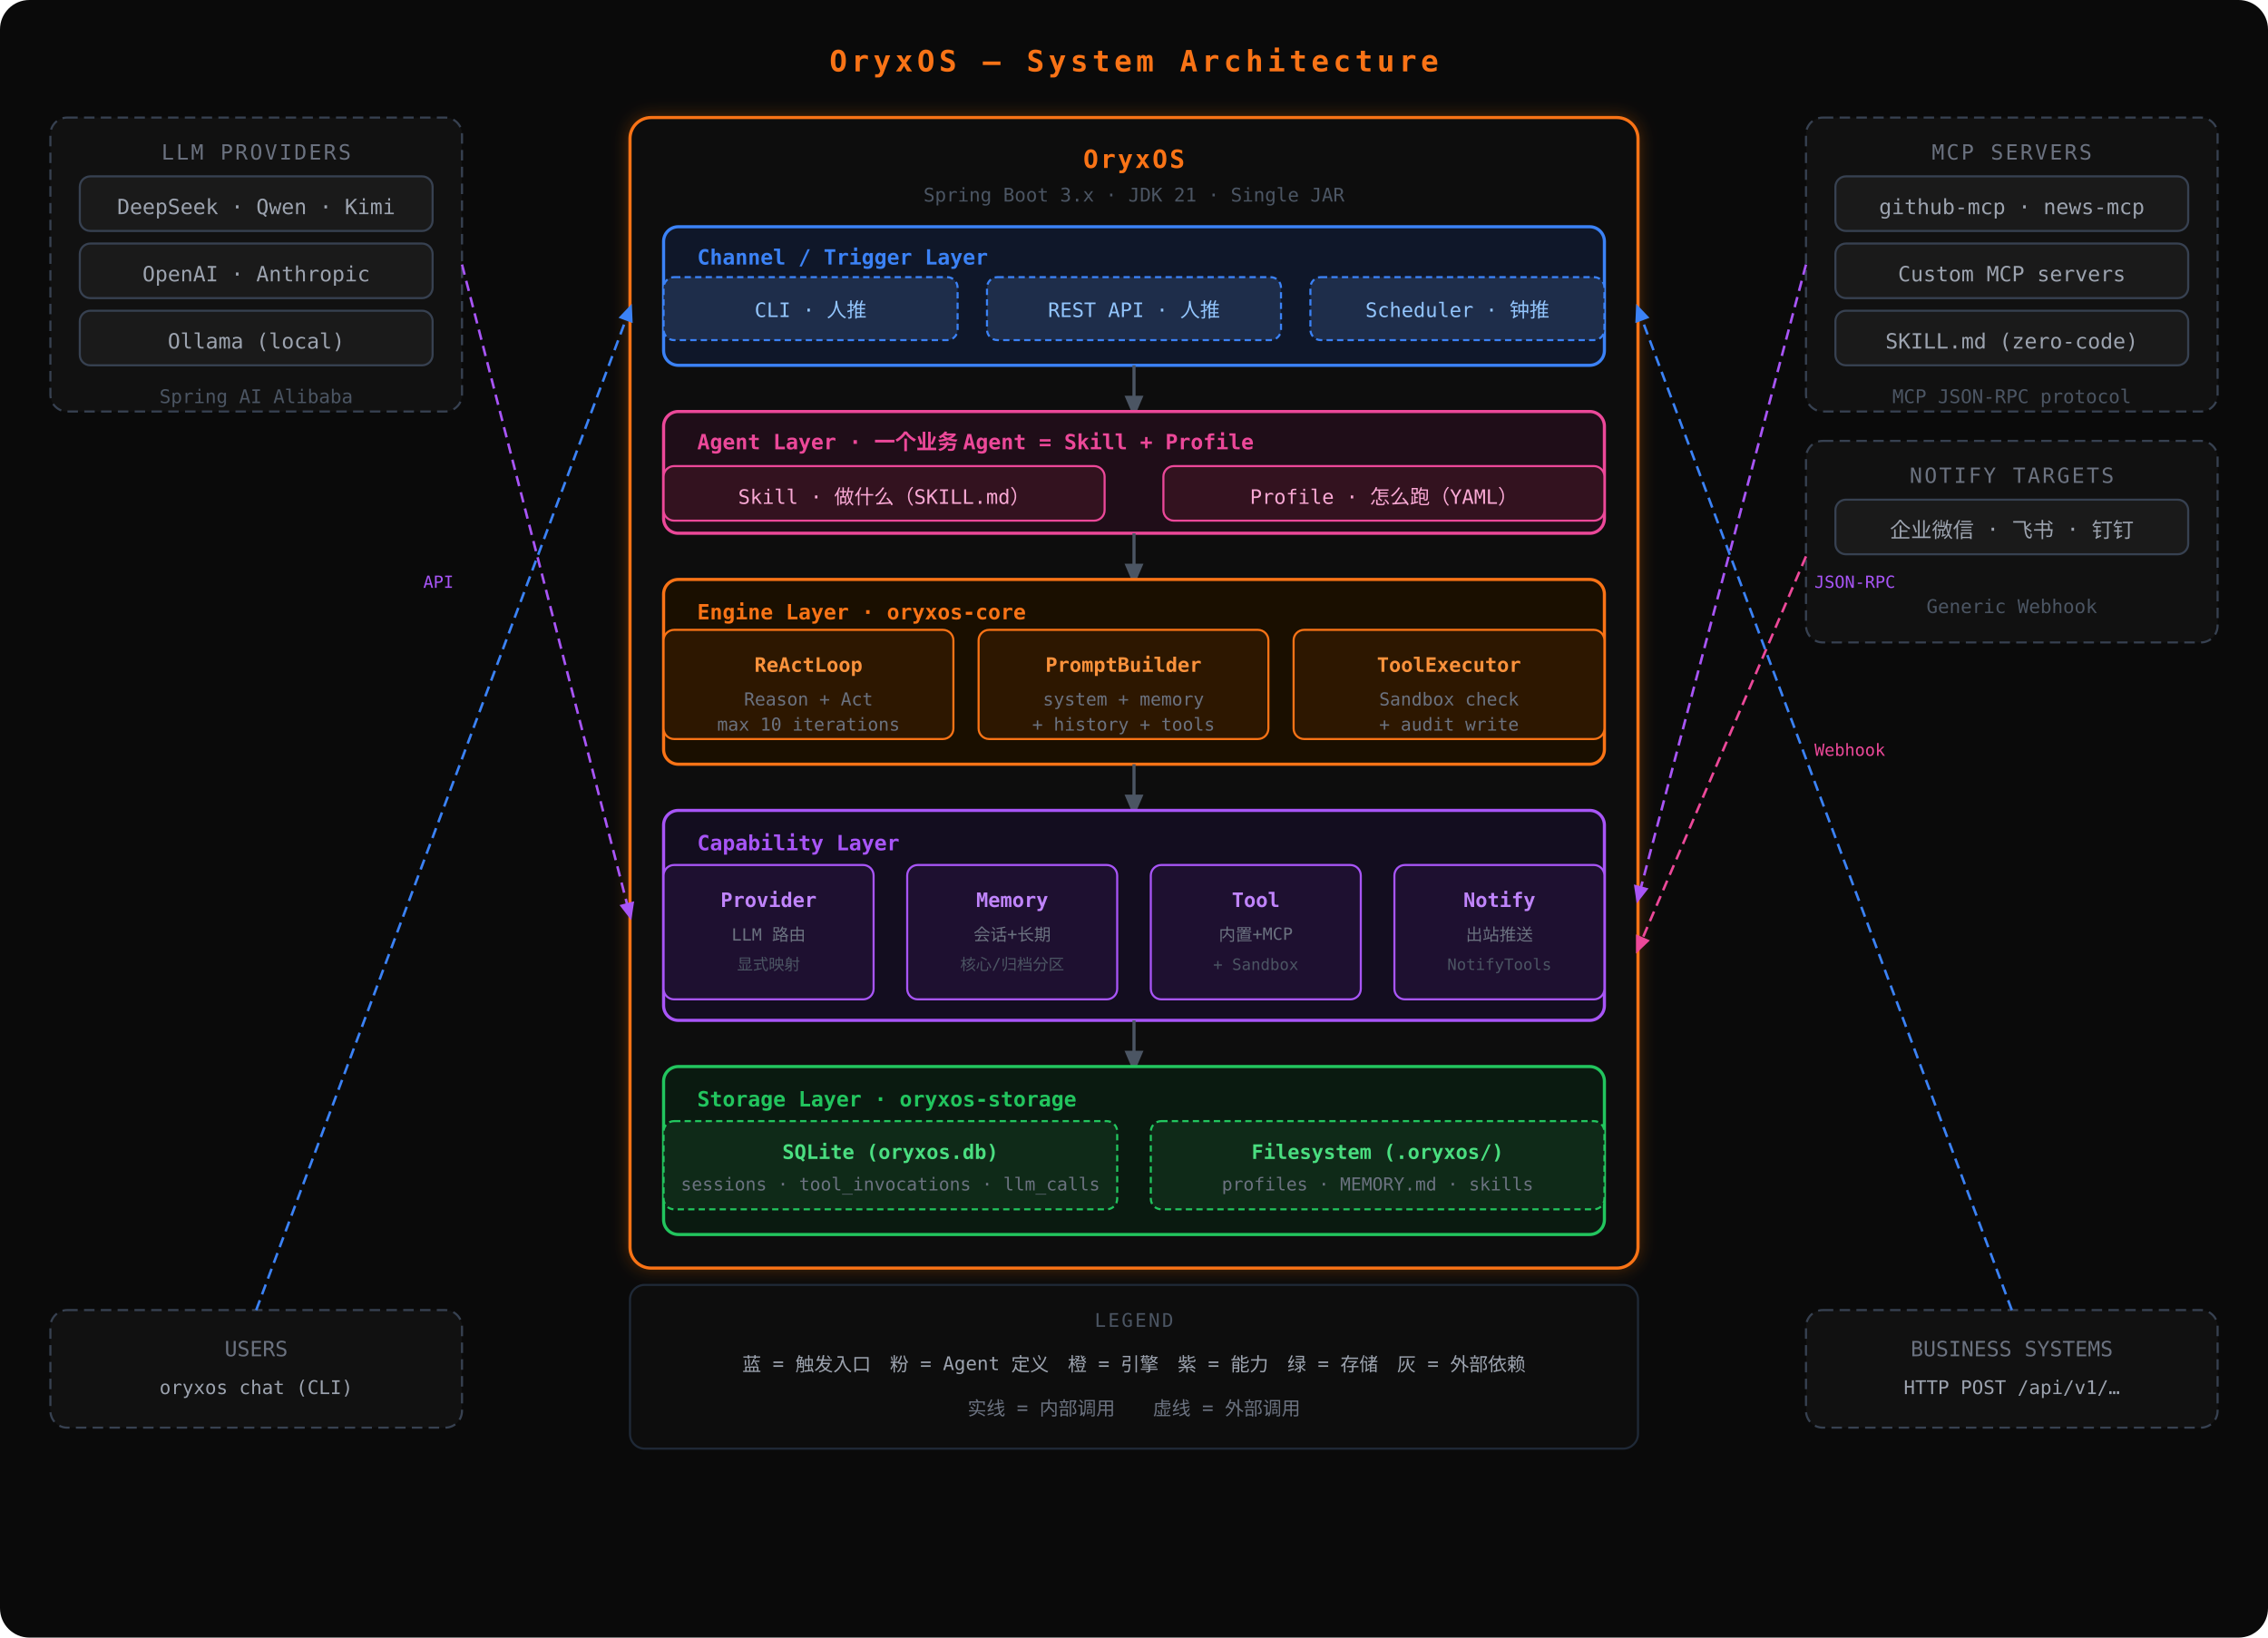
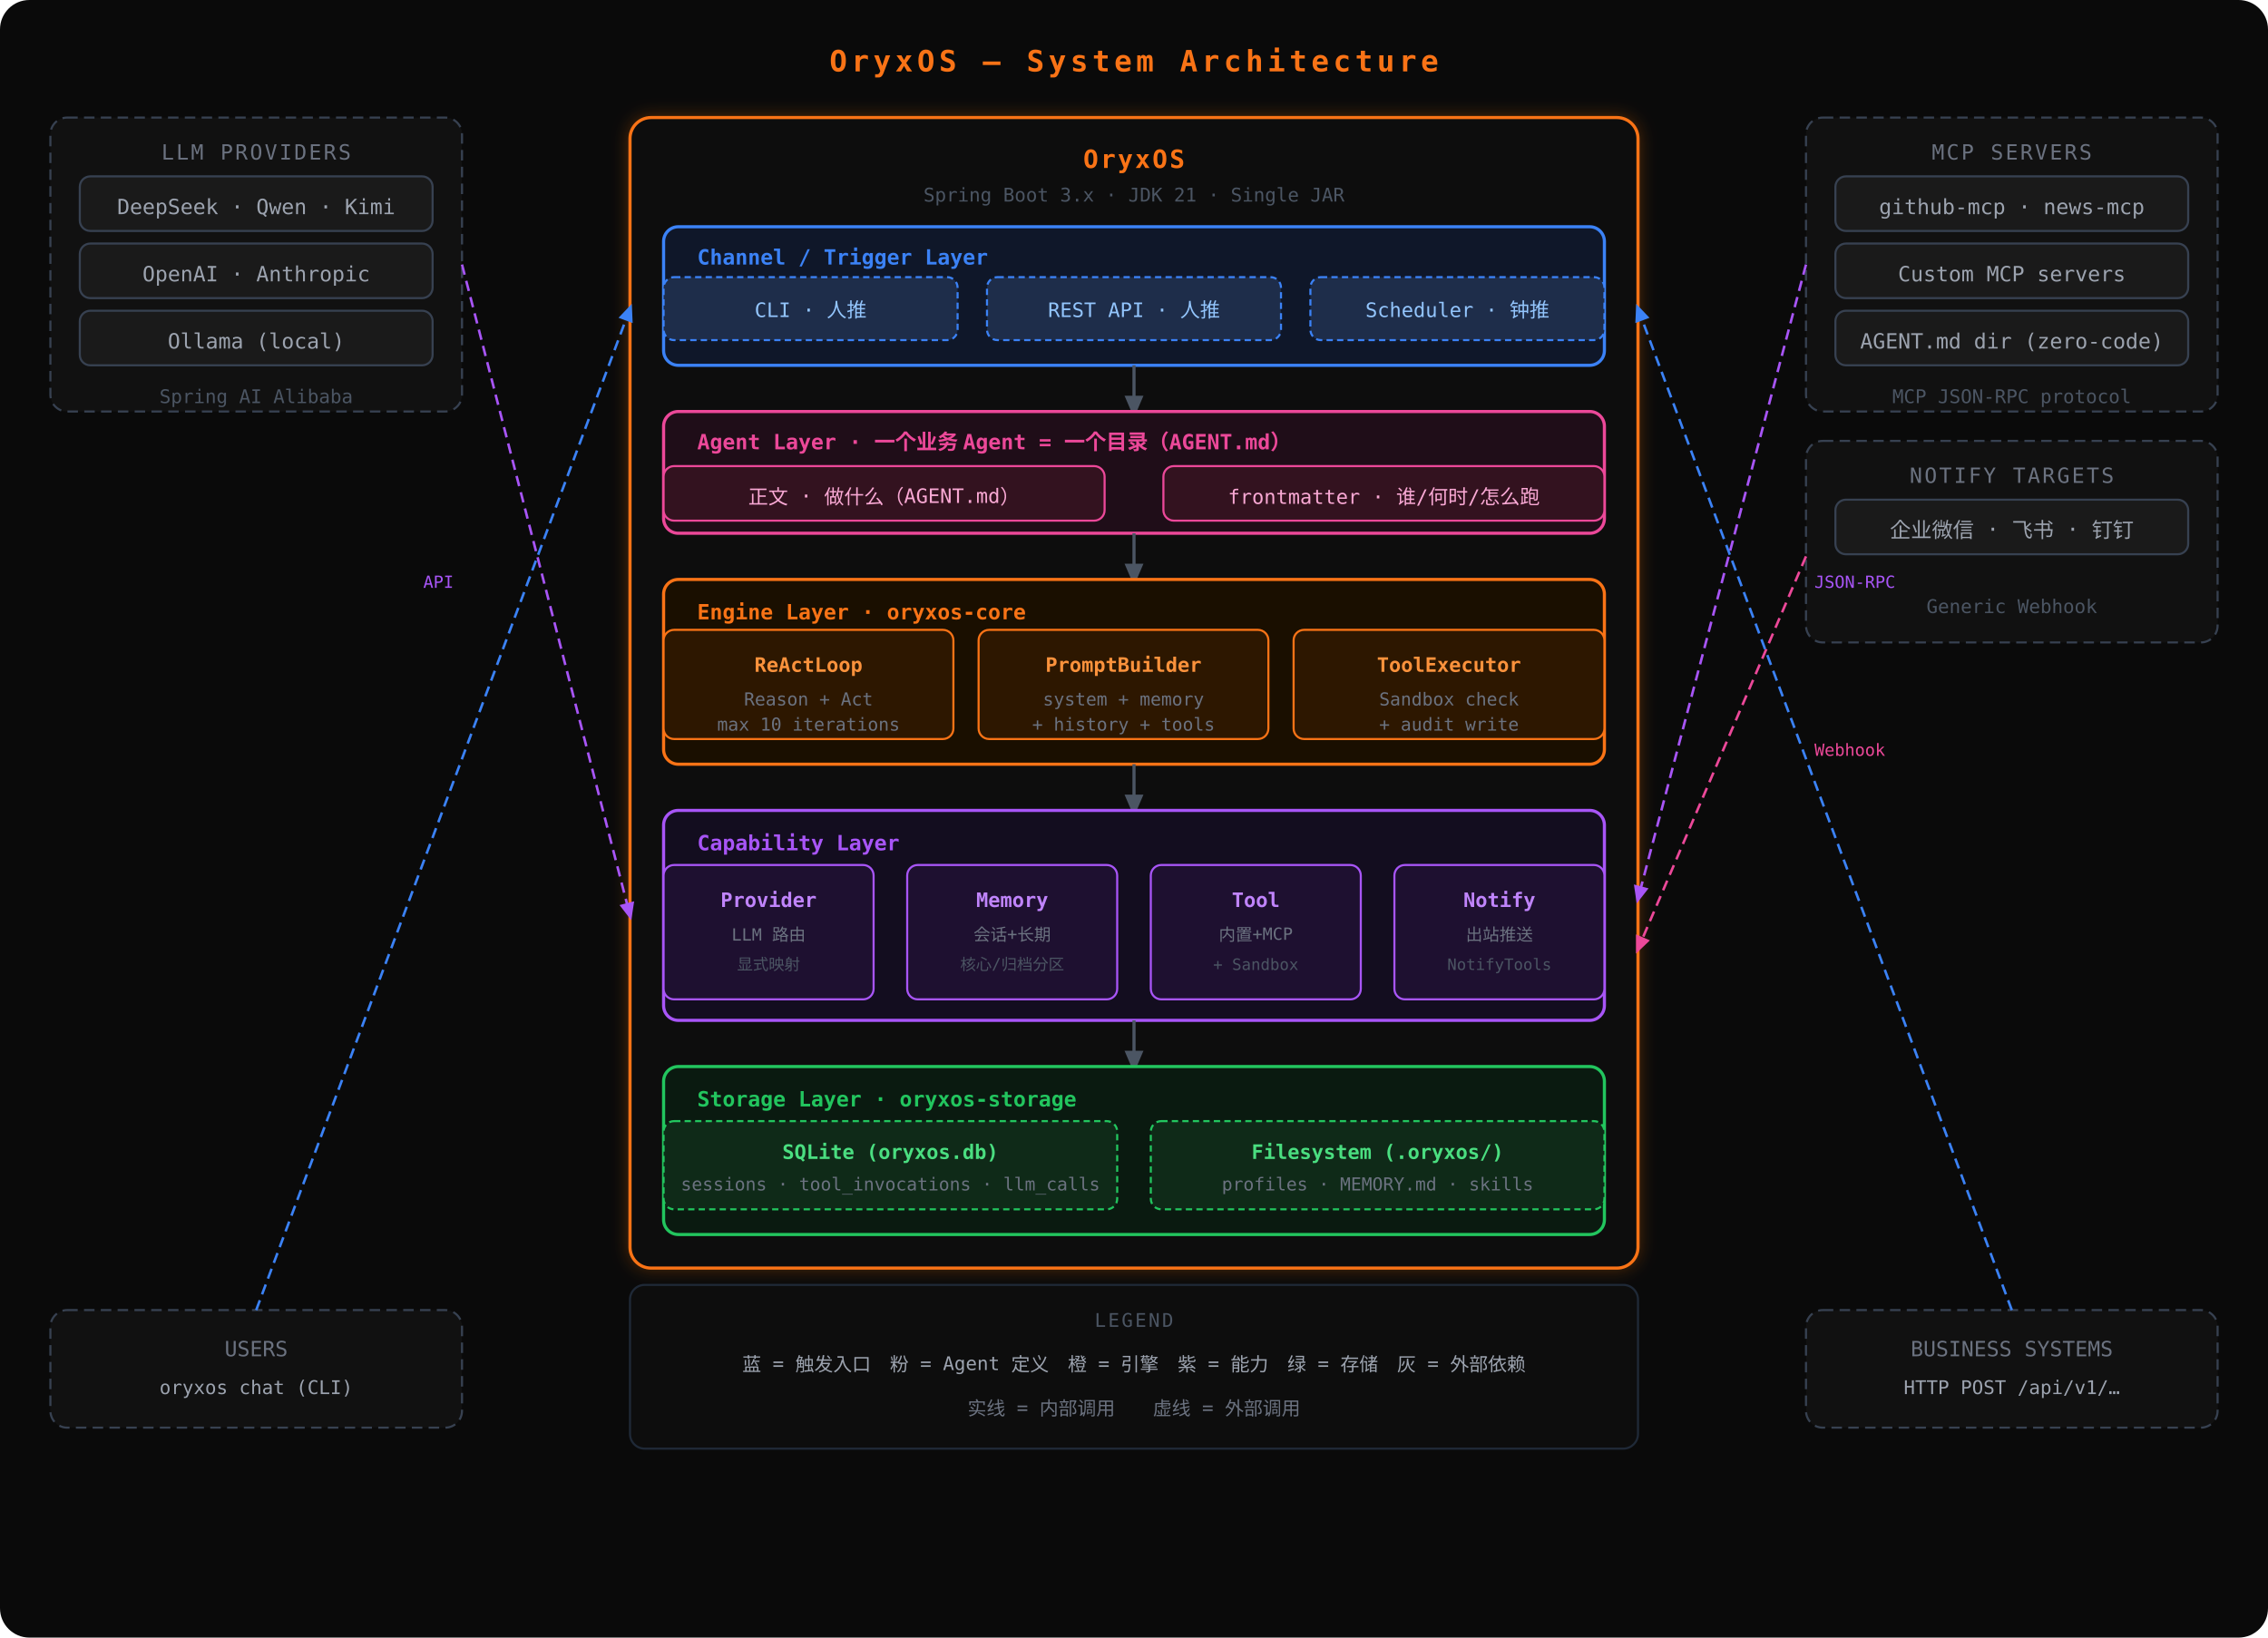
<svg xmlns="http://www.w3.org/2000/svg" viewBox="0 0 1080 780" width="1080" height="780">
  <defs>
    <filter id="shadow">
      <feDropShadow dx="0" dy="2" stdDeviation="3" flood-color="rgba(0,0,0,0.3)" />
    </filter>
    <filter id="glow">
      <feDropShadow dx="0" dy="0" stdDeviation="4" flood-color="rgba(249,115,22,0.3)" />
    </filter>
    <marker id="arr-gray" markerWidth="7" markerHeight="7" refX="5" refY="3" orient="auto">
      <path d="M0,0 L0,6 L7,3 Z" fill="#4b5563" />
    </marker>
    <marker id="arr-orange" markerWidth="7" markerHeight="7" refX="5" refY="3" orient="auto">
      <path d="M0,0 L0,6 L7,3 Z" fill="#f97316" />
    </marker>
    <marker id="arr-blue" markerWidth="7" markerHeight="7" refX="5" refY="3" orient="auto">
      <path d="M0,0 L0,6 L7,3 Z" fill="#3b82f6" />
    </marker>
    <marker id="arr-purple" markerWidth="7" markerHeight="7" refX="5" refY="3" orient="auto">
      <path d="M0,0 L0,6 L7,3 Z" fill="#a855f7" />
    </marker>
    <marker id="arr-pink" markerWidth="7" markerHeight="7" refX="5" refY="3" orient="auto">
      <path d="M0,0 L0,6 L7,3 Z" fill="#ec4899" />
    </marker>
  </defs>
  <rect width="1080" height="780" fill="#0a0a0a" rx="14" />
  <text x="540" y="34" font-family="'SF Mono','Fira Code',monospace" font-size="14" fill="#f97316" text-anchor="middle" letter-spacing="2" font-weight="bold">OryxOS — System Architecture</text>
  <rect x="24" y="56" width="196" height="140" rx="8" fill="#111" stroke="#374151" stroke-width="1" stroke-dasharray="5,3" />
  <text x="122" y="76" font-family="'SF Mono','Fira Code',monospace" font-size="10" fill="#6b7280" text-anchor="middle" letter-spacing="1">LLM PROVIDERS</text>
  <rect x="38" y="84" width="168" height="26" rx="5" fill="#1a1a1a" stroke="#374151" stroke-width="1" />
  <text x="122" y="102" font-family="'SF Mono','Fira Code',monospace" font-size="10" fill="#9ca3af" text-anchor="middle">DeepSeek · Qwen · Kimi</text>
  <rect x="38" y="116" width="168" height="26" rx="5" fill="#1a1a1a" stroke="#374151" stroke-width="1" />
  <text x="122" y="134" font-family="'SF Mono','Fira Code',monospace" font-size="10" fill="#9ca3af" text-anchor="middle">OpenAI · Anthropic</text>
  <rect x="38" y="148" width="168" height="26" rx="5" fill="#1a1a1a" stroke="#374151" stroke-width="1" />
  <text x="122" y="166" font-family="'SF Mono','Fira Code',monospace" font-size="10" fill="#9ca3af" text-anchor="middle">Ollama (local)</text>
  <text x="122" y="192" font-family="'SF Mono','Fira Code',monospace" font-size="9" fill="#4b5563" text-anchor="middle">Spring AI Alibaba</text>
  <rect x="860" y="56" width="196" height="140" rx="8" fill="#111" stroke="#374151" stroke-width="1" stroke-dasharray="5,3" />
  <text x="958" y="76" font-family="'SF Mono','Fira Code',monospace" font-size="10" fill="#6b7280" text-anchor="middle" letter-spacing="1">MCP SERVERS</text>
  <rect x="874" y="84" width="168" height="26" rx="5" fill="#1a1a1a" stroke="#374151" stroke-width="1" />
  <text x="958" y="102" font-family="'SF Mono','Fira Code',monospace" font-size="10" fill="#9ca3af" text-anchor="middle">github-mcp · news-mcp</text>
  <rect x="874" y="116" width="168" height="26" rx="5" fill="#1a1a1a" stroke="#374151" stroke-width="1" />
  <text x="958" y="134" font-family="'SF Mono','Fira Code',monospace" font-size="10" fill="#9ca3af" text-anchor="middle">Custom MCP servers</text>
  <rect x="874" y="148" width="168" height="26" rx="5" fill="#1a1a1a" stroke="#374151" stroke-width="1" />
-   <text x="958" y="166" font-family="'SF Mono','Fira Code',monospace" font-size="10" fill="#9ca3af" text-anchor="middle">SKILL.md (zero-code)</text>
+   <text x="958" y="166" font-family="'SF Mono','Fira Code',monospace" font-size="10" fill="#9ca3af" text-anchor="middle">AGENT.md dir (zero-code)</text>
  <text x="958" y="192" font-family="'SF Mono','Fira Code',monospace" font-size="9" fill="#4b5563" text-anchor="middle">MCP JSON-RPC protocol</text>
  <rect x="860" y="210" width="196" height="96" rx="8" fill="#111" stroke="#374151" stroke-width="1" stroke-dasharray="5,3" />
  <text x="958" y="230" font-family="'SF Mono','Fira Code',monospace" font-size="10" fill="#6b7280" text-anchor="middle" letter-spacing="1">NOTIFY TARGETS</text>
  <rect x="874" y="238" width="168" height="26" rx="5" fill="#1a1a1a" stroke="#374151" stroke-width="1" />
  <text x="958" y="256" font-family="'SF Mono','Fira Code',monospace" font-size="10" fill="#9ca3af" text-anchor="middle">企业微信 · 飞书 · 钉钉</text>
  <text x="958" y="292" font-family="'SF Mono','Fira Code',monospace" font-size="9" fill="#4b5563" text-anchor="middle">Generic Webhook</text>
  <rect x="300" y="56" width="480" height="548" rx="10" fill="#0d0d0d" stroke="#f97316" stroke-width="1.5" filter="url(#glow)" />
  <text x="540" y="80" font-family="'SF Mono','Fira Code',monospace" font-size="12" fill="#f97316" text-anchor="middle" font-weight="bold" letter-spacing="1">OryxOS</text>
  <text x="540" y="96" font-family="'SF Mono','Fira Code',monospace" font-size="9" fill="#4b5563" text-anchor="middle">Spring Boot 3.x · JDK 21 · Single JAR</text>
  <rect x="316" y="108" width="448" height="66" rx="7" fill="#0f1729" stroke="#3b82f6" stroke-width="1.5" />
  <text x="332" y="126" font-family="'SF Mono','Fira Code',monospace" font-size="10" fill="#3b82f6" font-weight="bold">Channel / Trigger Layer</text>
  <rect x="316" y="132" width="140" height="30" rx="5" fill="#1e2d4a" stroke="#3b82f6" stroke-width="1" stroke-dasharray="3,2" />
  <text x="386" y="151" font-family="'SF Mono','Fira Code',monospace" font-size="9.5" fill="#93c5fd" text-anchor="middle">CLI · 人推</text>
  <rect x="470" y="132" width="140" height="30" rx="5" fill="#1e2d4a" stroke="#3b82f6" stroke-width="1" stroke-dasharray="3,2" />
  <text x="540" y="151" font-family="'SF Mono','Fira Code',monospace" font-size="9.5" fill="#93c5fd" text-anchor="middle">REST API · 人推</text>
  <rect x="624" y="132" width="140" height="30" rx="5" fill="#1e2d4a" stroke="#3b82f6" stroke-width="1" stroke-dasharray="3,2" />
  <text x="694" y="151" font-family="'SF Mono','Fira Code',monospace" font-size="9.5" fill="#93c5fd" text-anchor="middle">Scheduler · 钟推</text>
  <line x1="540" y1="174" x2="540" y2="196" stroke="#4b5563" stroke-width="1.5" marker-end="url(#arr-gray)" />
  <rect x="316" y="196" width="448" height="58" rx="7" fill="#1f0d18" stroke="#ec4899" stroke-width="1.5" />
-   <text x="332" y="214" font-family="'SF Mono','Fira Code',monospace" font-size="10" fill="#ec4899" font-weight="bold">Agent Layer  ·  一个业务 Agent = Skill + Profile</text>
+   <text x="332" y="214" font-family="'SF Mono','Fira Code',monospace" font-size="10" fill="#ec4899" font-weight="bold">Agent Layer  ·  一个业务 Agent = 一个目录（AGENT.md）</text>
  <rect x="316" y="222" width="210" height="26" rx="5" fill="#33121f" stroke="#ec4899" stroke-width="1" />
-   <text x="421" y="240" font-family="'SF Mono','Fira Code',monospace" font-size="9.5" fill="#f9a8d4" text-anchor="middle">Skill · 做什么（SKILL.md）</text>
+   <text x="421" y="240" font-family="'SF Mono','Fira Code',monospace" font-size="9.5" fill="#f9a8d4" text-anchor="middle">正文 · 做什么（AGENT.md）</text>
  <rect x="554" y="222" width="210" height="26" rx="5" fill="#33121f" stroke="#ec4899" stroke-width="1" />
-   <text x="659" y="240" font-family="'SF Mono','Fira Code',monospace" font-size="9.5" fill="#f9a8d4" text-anchor="middle">Profile · 怎么跑（YAML）</text>
+   <text x="659" y="240" font-family="'SF Mono','Fira Code',monospace" font-size="9.5" fill="#f9a8d4" text-anchor="middle">frontmatter · 谁/何时/怎么跑</text>
  <line x1="540" y1="254" x2="540" y2="276" stroke="#4b5563" stroke-width="1.5" marker-end="url(#arr-gray)" />
  <rect x="316" y="276" width="448" height="88" rx="7" fill="#1a0f00" stroke="#f97316" stroke-width="1.5" />
  <text x="332" y="295" font-family="'SF Mono','Fira Code',monospace" font-size="10" fill="#f97316" font-weight="bold">Engine Layer  ·  oryxos-core</text>
  <rect x="316" y="300" width="138" height="52" rx="5" fill="#2d1700" stroke="#f97316" stroke-width="1" />
  <text x="385" y="320" font-family="'SF Mono','Fira Code',monospace" font-size="9.5" fill="#fb923c" text-anchor="middle" font-weight="bold">ReActLoop</text>
  <text x="385" y="336" font-family="'SF Mono','Fira Code',monospace" font-size="8.5" fill="#6b7280" text-anchor="middle">Reason + Act</text>
  <text x="385" y="348" font-family="'SF Mono','Fira Code',monospace" font-size="8.5" fill="#6b7280" text-anchor="middle">max 10 iterations</text>
  <rect x="466" y="300" width="138" height="52" rx="5" fill="#2d1700" stroke="#f97316" stroke-width="1" />
  <text x="535" y="320" font-family="'SF Mono','Fira Code',monospace" font-size="9.5" fill="#fb923c" text-anchor="middle" font-weight="bold">PromptBuilder</text>
  <text x="535" y="336" font-family="'SF Mono','Fira Code',monospace" font-size="8.5" fill="#6b7280" text-anchor="middle">system + memory</text>
  <text x="535" y="348" font-family="'SF Mono','Fira Code',monospace" font-size="8.5" fill="#6b7280" text-anchor="middle">+ history + tools</text>
  <rect x="616" y="300" width="148" height="52" rx="5" fill="#2d1700" stroke="#f97316" stroke-width="1" />
  <text x="690" y="320" font-family="'SF Mono','Fira Code',monospace" font-size="9.5" fill="#fb923c" text-anchor="middle" font-weight="bold">ToolExecutor</text>
  <text x="690" y="336" font-family="'SF Mono','Fira Code',monospace" font-size="8.5" fill="#6b7280" text-anchor="middle">Sandbox check</text>
  <text x="690" y="348" font-family="'SF Mono','Fira Code',monospace" font-size="8.5" fill="#6b7280" text-anchor="middle">+ audit write</text>
  <line x1="540" y1="364" x2="540" y2="386" stroke="#4b5563" stroke-width="1.5" marker-end="url(#arr-gray)" />
  <rect x="316" y="386" width="448" height="100" rx="7" fill="#130d1f" stroke="#a855f7" stroke-width="1.5" />
  <text x="332" y="405" font-family="'SF Mono','Fira Code',monospace" font-size="10" fill="#a855f7" font-weight="bold">Capability Layer</text>
  <rect x="316" y="412" width="100" height="64" rx="5" fill="#1e1030" stroke="#a855f7" stroke-width="1" />
  <text x="366" y="432" font-family="'SF Mono','Fira Code',monospace" font-size="9.5" fill="#c084fc" text-anchor="middle" font-weight="bold">Provider</text>
  <text x="366" y="448" font-family="'SF Mono','Fira Code',monospace" font-size="8" fill="#6b7280" text-anchor="middle">LLM 路由</text>
  <text x="366" y="462" font-family="'SF Mono','Fira Code',monospace" font-size="7.5" fill="#4b5563" text-anchor="middle">显式映射</text>
  <rect x="432" y="412" width="100" height="64" rx="5" fill="#1e1030" stroke="#a855f7" stroke-width="1" />
  <text x="482" y="432" font-family="'SF Mono','Fira Code',monospace" font-size="9.5" fill="#c084fc" text-anchor="middle" font-weight="bold">Memory</text>
  <text x="482" y="448" font-family="'SF Mono','Fira Code',monospace" font-size="8" fill="#6b7280" text-anchor="middle">会话+长期</text>
  <text x="482" y="462" font-family="'SF Mono','Fira Code',monospace" font-size="7.5" fill="#4b5563" text-anchor="middle">核心/归档分区</text>
  <rect x="548" y="412" width="100" height="64" rx="5" fill="#1e1030" stroke="#a855f7" stroke-width="1" />
  <text x="598" y="432" font-family="'SF Mono','Fira Code',monospace" font-size="9.5" fill="#c084fc" text-anchor="middle" font-weight="bold">Tool</text>
  <text x="598" y="448" font-family="'SF Mono','Fira Code',monospace" font-size="8" fill="#6b7280" text-anchor="middle">内置+MCP</text>
  <text x="598" y="462" font-family="'SF Mono','Fira Code',monospace" font-size="7.5" fill="#4b5563" text-anchor="middle">+ Sandbox</text>
  <rect x="664" y="412" width="100" height="64" rx="5" fill="#1e1030" stroke="#a855f7" stroke-width="1" />
  <text x="714" y="432" font-family="'SF Mono','Fira Code',monospace" font-size="9.5" fill="#c084fc" text-anchor="middle" font-weight="bold">Notify</text>
  <text x="714" y="448" font-family="'SF Mono','Fira Code',monospace" font-size="8" fill="#6b7280" text-anchor="middle">出站推送</text>
  <text x="714" y="462" font-family="'SF Mono','Fira Code',monospace" font-size="7.5" fill="#4b5563" text-anchor="middle">NotifyTools</text>
  <line x1="540" y1="486" x2="540" y2="508" stroke="#4b5563" stroke-width="1.5" marker-end="url(#arr-gray)" />
  <rect x="316" y="508" width="448" height="80" rx="7" fill="#0a1a10" stroke="#22c55e" stroke-width="1.5" />
  <text x="332" y="527" font-family="'SF Mono','Fira Code',monospace" font-size="10" fill="#22c55e" font-weight="bold">Storage Layer  ·  oryxos-storage</text>
  <rect x="316" y="534" width="216" height="42" rx="5" fill="#0f2a18" stroke="#22c55e" stroke-width="1" stroke-dasharray="3,2" />
  <text x="424" y="552" font-family="'SF Mono','Fira Code',monospace" font-size="9.5" fill="#4ade80" text-anchor="middle" font-weight="bold">SQLite (oryxos.db)</text>
  <text x="424" y="567" font-family="'SF Mono','Fira Code',monospace" font-size="8.5" fill="#6b7280" text-anchor="middle">sessions · tool_invocations · llm_calls</text>
  <rect x="548" y="534" width="216" height="42" rx="5" fill="#0f2a18" stroke="#22c55e" stroke-width="1" stroke-dasharray="3,2" />
  <text x="656" y="552" font-family="'SF Mono','Fira Code',monospace" font-size="9.5" fill="#4ade80" text-anchor="middle" font-weight="bold">Filesystem (.oryxos/)</text>
  <text x="656" y="567" font-family="'SF Mono','Fira Code',monospace" font-size="8.5" fill="#6b7280" text-anchor="middle">profiles · MEMORY.md · skills</text>
  <line x1="220" y1="126" x2="300" y2="436" stroke="#a855f7" stroke-width="1.2" stroke-dasharray="5,3" marker-end="url(#arr-purple)" />
  <text x="216" y="280" font-family="'SF Mono','Fira Code',monospace" font-size="8" fill="#a855f7" text-anchor="end">API</text>
  <line x1="860" y1="126" x2="780" y2="428" stroke="#a855f7" stroke-width="1.2" stroke-dasharray="5,3" marker-end="url(#arr-purple)" />
  <text x="864" y="280" font-family="'SF Mono','Fira Code',monospace" font-size="8" fill="#a855f7">JSON-RPC</text>
  <line x1="860" y1="265" x2="780" y2="452" stroke="#ec4899" stroke-width="1.2" stroke-dasharray="5,3" marker-end="url(#arr-pink)" />
  <text x="864" y="360" font-family="'SF Mono','Fira Code',monospace" font-size="8" fill="#ec4899">Webhook</text>
  <rect x="24" y="624" width="196" height="56" rx="8" fill="#111" stroke="#374151" stroke-width="1" stroke-dasharray="5,3" />
  <text x="122" y="646" font-family="'SF Mono','Fira Code',monospace" font-size="10" fill="#6b7280" text-anchor="middle">USERS</text>
  <text x="122" y="664" font-family="'SF Mono','Fira Code',monospace" font-size="9" fill="#9ca3af" text-anchor="middle">oryxos chat (CLI)</text>
  <rect x="860" y="624" width="196" height="56" rx="8" fill="#111" stroke="#374151" stroke-width="1" stroke-dasharray="5,3" />
  <text x="958" y="646" font-family="'SF Mono','Fira Code',monospace" font-size="10" fill="#6b7280" text-anchor="middle">BUSINESS SYSTEMS</text>
  <text x="958" y="664" font-family="'SF Mono','Fira Code',monospace" font-size="9" fill="#9ca3af" text-anchor="middle">HTTP POST /api/v1/…</text>
  <line x1="122" y1="624" x2="300" y2="147" stroke="#3b82f6" stroke-width="1.2" stroke-dasharray="5,3" marker-end="url(#arr-blue)" />
  <line x1="958" y1="624" x2="780" y2="147" stroke="#3b82f6" stroke-width="1.2" stroke-dasharray="5,3" marker-end="url(#arr-blue)" />
  <rect x="300" y="612" width="480" height="78" rx="7" fill="#0d0d0d" stroke="#1f2937" stroke-width="1" />
  <text x="540" y="632" font-family="'SF Mono','Fira Code',monospace" font-size="9" fill="#4b5563" text-anchor="middle" letter-spacing="1">LEGEND</text>
  <text x="540" y="653" font-family="'SF Mono','Fira Code',monospace" font-size="9" fill="#9ca3af" text-anchor="middle">蓝 = 触发入口　粉 = Agent 定义　橙 = 引擎　紫 = 能力　绿 = 存储　灰 = 外部依赖</text>
  <text x="540" y="674" font-family="'SF Mono','Fira Code',monospace" font-size="9" fill="#6b7280" text-anchor="middle">实线 = 内部调用　　虚线 = 外部调用</text>
</svg>
